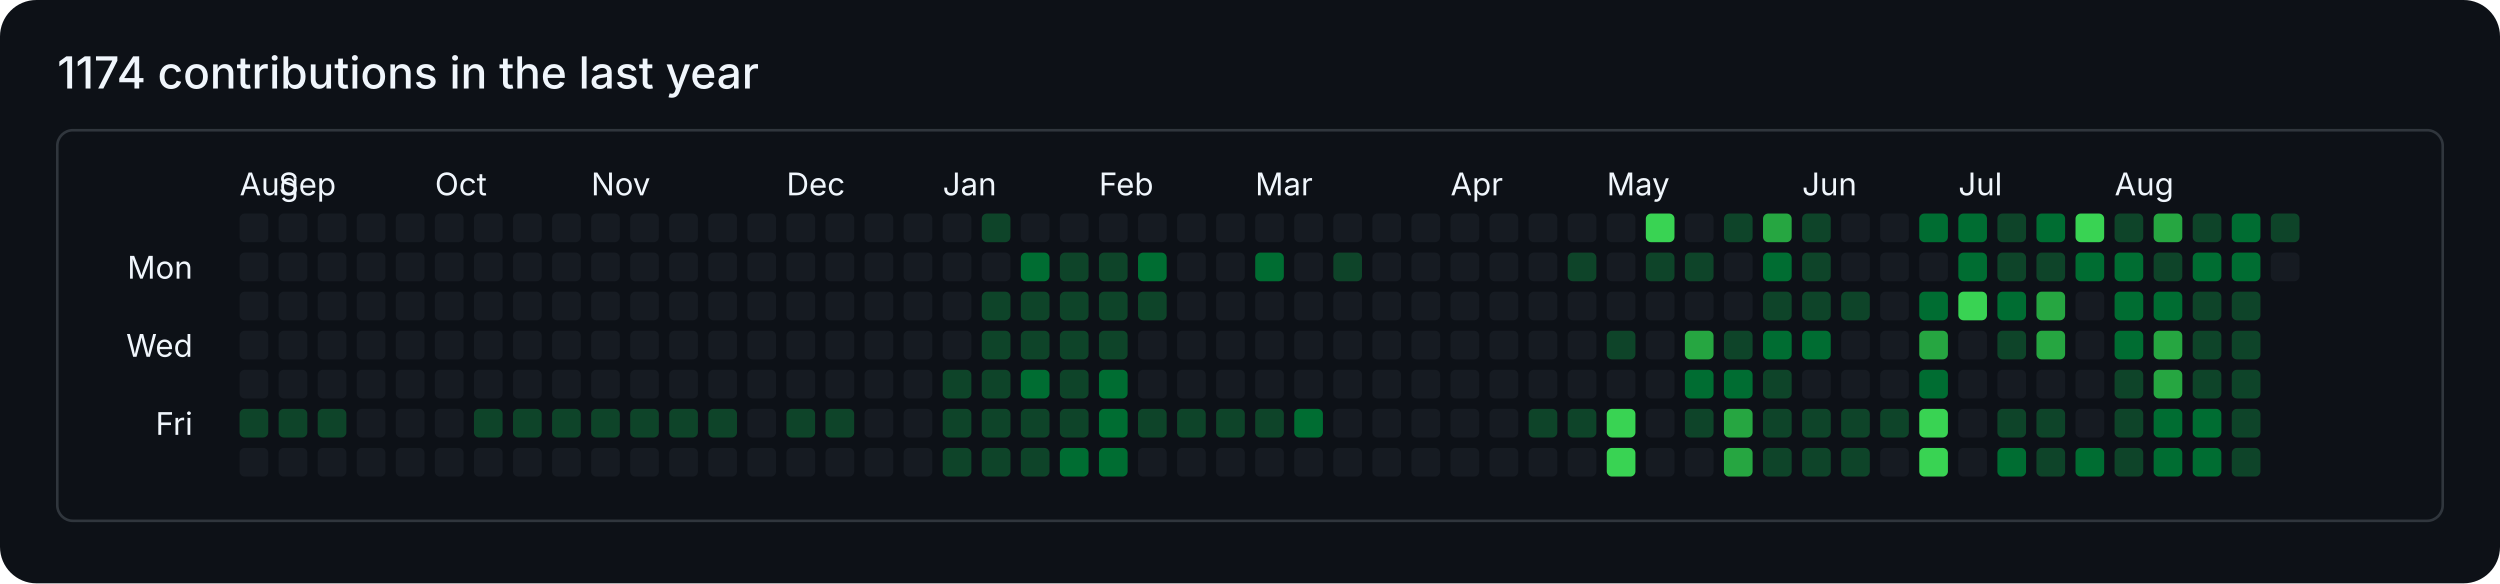
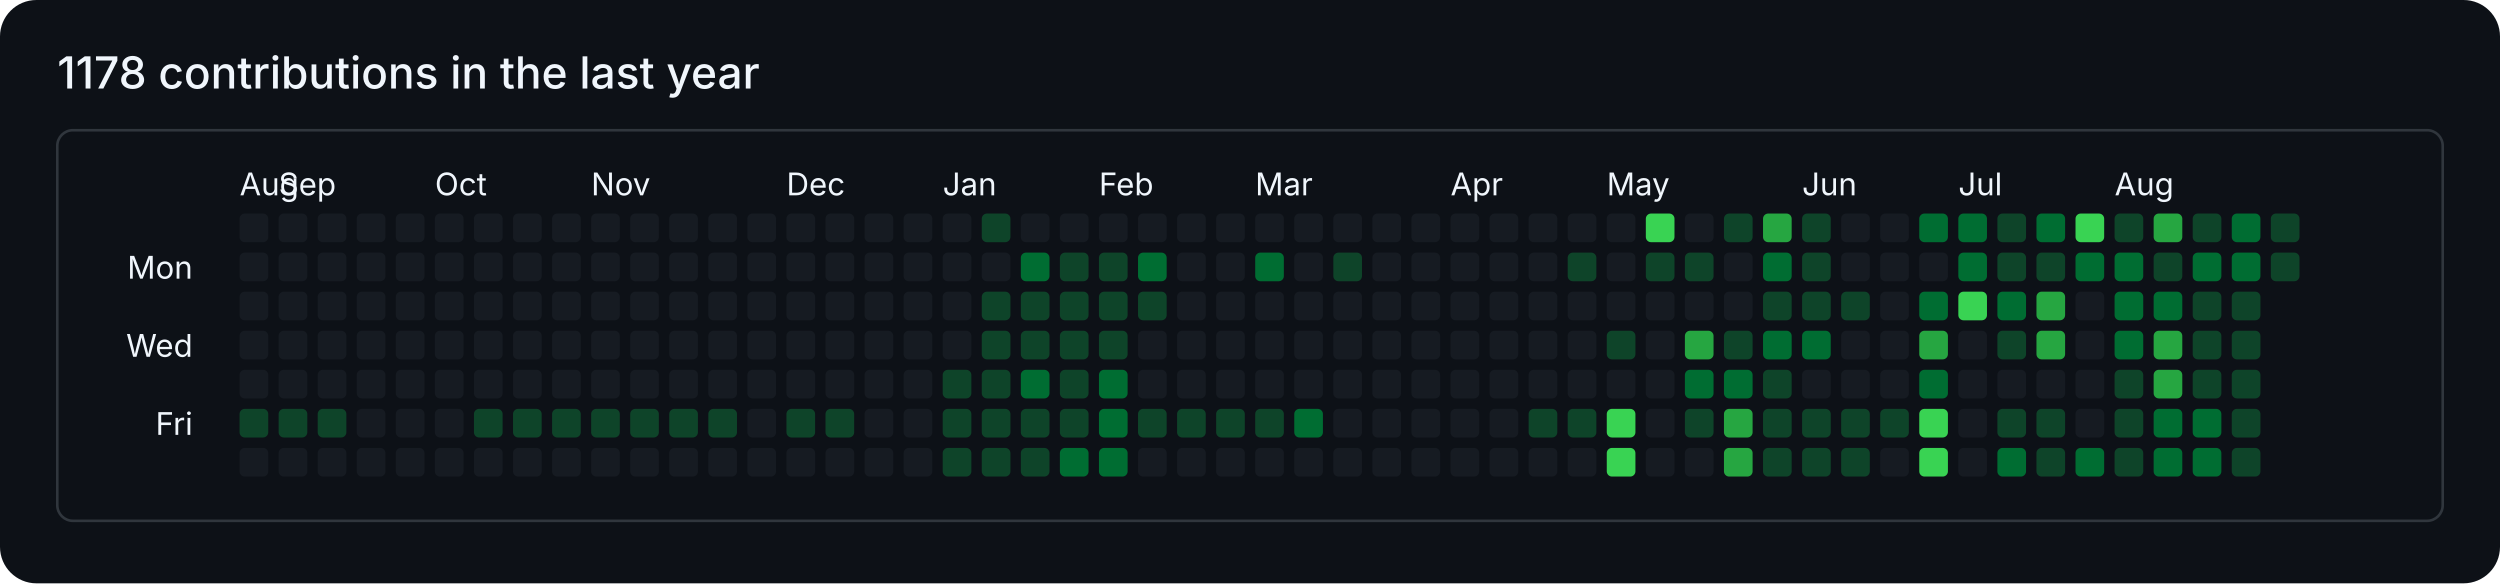
<svg xmlns="http://www.w3.org/2000/svg" width="1200" height="280" viewBox="0 0 960 224" fill="none" role="img" aria-label="AleksZyro GitHub contribution calendar">
  <style>
    .title { font: 500 17px -apple-system, BlinkMacSystemFont, 'Segoe UI', sans-serif; fill: #f0f6fc; }
    .month-label, .weekday-label, .legend, .hint { font: 400 12px -apple-system, BlinkMacSystemFont, 'Segoe UI', sans-serif; fill: #f0f6fc; }
    .hint, .legend-muted { fill: #8b949e; }
    .day-cell { shape-rendering: geometricPrecision; }
  </style>
  <rect width="960" height="224" rx="14" fill="#0d1117" />
-   <text x="22" y="34" class="title">1174 contributions in the last year</text>
+   <text x="22" y="34" class="title">1178 contributions in the last year</text>
  <rect x="22" y="50" width="916" height="150" rx="6" fill="none" stroke="#30363d" />
  <text x="92" y="75" class="month-label">Aug</text>
  <text x="107" y="75" class="month-label">Sep</text>
  <text x="167" y="75" class="month-label">Oct</text>
  <text x="227" y="75" class="month-label">Nov</text>
  <text x="302" y="75" class="month-label">Dec</text>
  <text x="362" y="75" class="month-label">Jan</text>
  <text x="422" y="75" class="month-label">Feb</text>
  <text x="482" y="75" class="month-label">Mar</text>
  <text x="557" y="75" class="month-label">Apr</text>
  <text x="617" y="75" class="month-label">May</text>
  <text x="692" y="75" class="month-label">Jun</text>
  <text x="752" y="75" class="month-label">Jul</text>
  <text x="812" y="75" class="month-label">Aug</text>
  <text x="74" y="107" class="weekday-label" text-anchor="end">Mon</text>
  <text x="74" y="137" class="weekday-label" text-anchor="end">Wed</text>
  <text x="74" y="167" class="weekday-label" text-anchor="end">Fri</text>
  <rect class="day-cell" x="92" y="82" width="11" height="11" rx="2" fill="#161b22" />
  <rect class="day-cell" x="92" y="97" width="11" height="11" rx="2" fill="#161b22" />
  <rect class="day-cell" x="92" y="112" width="11" height="11" rx="2" fill="#161b22" />
  <rect class="day-cell" x="92" y="127" width="11" height="11" rx="2" fill="#161b22" />
  <rect class="day-cell" x="92" y="142" width="11" height="11" rx="2" fill="#161b22" />
  <rect class="day-cell" x="92" y="157" width="11" height="11" rx="2" fill="#0e4429" />
  <rect class="day-cell" x="92" y="172" width="11" height="11" rx="2" fill="#161b22" />
  <rect class="day-cell" x="107" y="82" width="11" height="11" rx="2" fill="#161b22" />
  <rect class="day-cell" x="107" y="97" width="11" height="11" rx="2" fill="#161b22" />
  <rect class="day-cell" x="107" y="112" width="11" height="11" rx="2" fill="#161b22" />
  <rect class="day-cell" x="107" y="127" width="11" height="11" rx="2" fill="#161b22" />
  <rect class="day-cell" x="107" y="142" width="11" height="11" rx="2" fill="#161b22" />
  <rect class="day-cell" x="107" y="157" width="11" height="11" rx="2" fill="#0e4429" />
  <rect class="day-cell" x="107" y="172" width="11" height="11" rx="2" fill="#161b22" />
  <rect class="day-cell" x="122" y="82" width="11" height="11" rx="2" fill="#161b22" />
  <rect class="day-cell" x="122" y="97" width="11" height="11" rx="2" fill="#161b22" />
  <rect class="day-cell" x="122" y="112" width="11" height="11" rx="2" fill="#161b22" />
  <rect class="day-cell" x="122" y="127" width="11" height="11" rx="2" fill="#161b22" />
  <rect class="day-cell" x="122" y="142" width="11" height="11" rx="2" fill="#161b22" />
  <rect class="day-cell" x="122" y="157" width="11" height="11" rx="2" fill="#0e4429" />
  <rect class="day-cell" x="122" y="172" width="11" height="11" rx="2" fill="#161b22" />
  <rect class="day-cell" x="137" y="82" width="11" height="11" rx="2" fill="#161b22" />
  <rect class="day-cell" x="137" y="97" width="11" height="11" rx="2" fill="#161b22" />
  <rect class="day-cell" x="137" y="112" width="11" height="11" rx="2" fill="#161b22" />
  <rect class="day-cell" x="137" y="127" width="11" height="11" rx="2" fill="#161b22" />
  <rect class="day-cell" x="137" y="142" width="11" height="11" rx="2" fill="#161b22" />
  <rect class="day-cell" x="137" y="157" width="11" height="11" rx="2" fill="#161b22" />
  <rect class="day-cell" x="137" y="172" width="11" height="11" rx="2" fill="#161b22" />
  <rect class="day-cell" x="152" y="82" width="11" height="11" rx="2" fill="#161b22" />
  <rect class="day-cell" x="152" y="97" width="11" height="11" rx="2" fill="#161b22" />
  <rect class="day-cell" x="152" y="112" width="11" height="11" rx="2" fill="#161b22" />
  <rect class="day-cell" x="152" y="127" width="11" height="11" rx="2" fill="#161b22" />
  <rect class="day-cell" x="152" y="142" width="11" height="11" rx="2" fill="#161b22" />
  <rect class="day-cell" x="152" y="157" width="11" height="11" rx="2" fill="#161b22" />
  <rect class="day-cell" x="152" y="172" width="11" height="11" rx="2" fill="#161b22" />
  <rect class="day-cell" x="167" y="82" width="11" height="11" rx="2" fill="#161b22" />
  <rect class="day-cell" x="167" y="97" width="11" height="11" rx="2" fill="#161b22" />
  <rect class="day-cell" x="167" y="112" width="11" height="11" rx="2" fill="#161b22" />
  <rect class="day-cell" x="167" y="127" width="11" height="11" rx="2" fill="#161b22" />
  <rect class="day-cell" x="167" y="142" width="11" height="11" rx="2" fill="#161b22" />
  <rect class="day-cell" x="167" y="157" width="11" height="11" rx="2" fill="#161b22" />
  <rect class="day-cell" x="167" y="172" width="11" height="11" rx="2" fill="#161b22" />
  <rect class="day-cell" x="182" y="82" width="11" height="11" rx="2" fill="#161b22" />
  <rect class="day-cell" x="182" y="97" width="11" height="11" rx="2" fill="#161b22" />
  <rect class="day-cell" x="182" y="112" width="11" height="11" rx="2" fill="#161b22" />
  <rect class="day-cell" x="182" y="127" width="11" height="11" rx="2" fill="#161b22" />
  <rect class="day-cell" x="182" y="142" width="11" height="11" rx="2" fill="#161b22" />
  <rect class="day-cell" x="182" y="157" width="11" height="11" rx="2" fill="#0e4429" />
  <rect class="day-cell" x="182" y="172" width="11" height="11" rx="2" fill="#161b22" />
  <rect class="day-cell" x="197" y="82" width="11" height="11" rx="2" fill="#161b22" />
  <rect class="day-cell" x="197" y="97" width="11" height="11" rx="2" fill="#161b22" />
  <rect class="day-cell" x="197" y="112" width="11" height="11" rx="2" fill="#161b22" />
  <rect class="day-cell" x="197" y="127" width="11" height="11" rx="2" fill="#161b22" />
  <rect class="day-cell" x="197" y="142" width="11" height="11" rx="2" fill="#161b22" />
  <rect class="day-cell" x="197" y="157" width="11" height="11" rx="2" fill="#0e4429" />
  <rect class="day-cell" x="197" y="172" width="11" height="11" rx="2" fill="#161b22" />
  <rect class="day-cell" x="212" y="82" width="11" height="11" rx="2" fill="#161b22" />
  <rect class="day-cell" x="212" y="97" width="11" height="11" rx="2" fill="#161b22" />
  <rect class="day-cell" x="212" y="112" width="11" height="11" rx="2" fill="#161b22" />
  <rect class="day-cell" x="212" y="127" width="11" height="11" rx="2" fill="#161b22" />
  <rect class="day-cell" x="212" y="142" width="11" height="11" rx="2" fill="#161b22" />
  <rect class="day-cell" x="212" y="157" width="11" height="11" rx="2" fill="#0e4429" />
  <rect class="day-cell" x="212" y="172" width="11" height="11" rx="2" fill="#161b22" />
  <rect class="day-cell" x="227" y="82" width="11" height="11" rx="2" fill="#161b22" />
  <rect class="day-cell" x="227" y="97" width="11" height="11" rx="2" fill="#161b22" />
  <rect class="day-cell" x="227" y="112" width="11" height="11" rx="2" fill="#161b22" />
  <rect class="day-cell" x="227" y="127" width="11" height="11" rx="2" fill="#161b22" />
  <rect class="day-cell" x="227" y="142" width="11" height="11" rx="2" fill="#161b22" />
  <rect class="day-cell" x="227" y="157" width="11" height="11" rx="2" fill="#0e4429" />
  <rect class="day-cell" x="227" y="172" width="11" height="11" rx="2" fill="#161b22" />
  <rect class="day-cell" x="242" y="82" width="11" height="11" rx="2" fill="#161b22" />
  <rect class="day-cell" x="242" y="97" width="11" height="11" rx="2" fill="#161b22" />
  <rect class="day-cell" x="242" y="112" width="11" height="11" rx="2" fill="#161b22" />
  <rect class="day-cell" x="242" y="127" width="11" height="11" rx="2" fill="#161b22" />
  <rect class="day-cell" x="242" y="142" width="11" height="11" rx="2" fill="#161b22" />
  <rect class="day-cell" x="242" y="157" width="11" height="11" rx="2" fill="#0e4429" />
  <rect class="day-cell" x="242" y="172" width="11" height="11" rx="2" fill="#161b22" />
  <rect class="day-cell" x="257" y="82" width="11" height="11" rx="2" fill="#161b22" />
  <rect class="day-cell" x="257" y="97" width="11" height="11" rx="2" fill="#161b22" />
  <rect class="day-cell" x="257" y="112" width="11" height="11" rx="2" fill="#161b22" />
  <rect class="day-cell" x="257" y="127" width="11" height="11" rx="2" fill="#161b22" />
  <rect class="day-cell" x="257" y="142" width="11" height="11" rx="2" fill="#161b22" />
  <rect class="day-cell" x="257" y="157" width="11" height="11" rx="2" fill="#0e4429" />
  <rect class="day-cell" x="257" y="172" width="11" height="11" rx="2" fill="#161b22" />
  <rect class="day-cell" x="272" y="82" width="11" height="11" rx="2" fill="#161b22" />
  <rect class="day-cell" x="272" y="97" width="11" height="11" rx="2" fill="#161b22" />
  <rect class="day-cell" x="272" y="112" width="11" height="11" rx="2" fill="#161b22" />
  <rect class="day-cell" x="272" y="127" width="11" height="11" rx="2" fill="#161b22" />
  <rect class="day-cell" x="272" y="142" width="11" height="11" rx="2" fill="#161b22" />
  <rect class="day-cell" x="272" y="157" width="11" height="11" rx="2" fill="#0e4429" />
  <rect class="day-cell" x="272" y="172" width="11" height="11" rx="2" fill="#161b22" />
  <rect class="day-cell" x="287" y="82" width="11" height="11" rx="2" fill="#161b22" />
  <rect class="day-cell" x="287" y="97" width="11" height="11" rx="2" fill="#161b22" />
  <rect class="day-cell" x="287" y="112" width="11" height="11" rx="2" fill="#161b22" />
  <rect class="day-cell" x="287" y="127" width="11" height="11" rx="2" fill="#161b22" />
  <rect class="day-cell" x="287" y="142" width="11" height="11" rx="2" fill="#161b22" />
  <rect class="day-cell" x="287" y="157" width="11" height="11" rx="2" fill="#161b22" />
  <rect class="day-cell" x="287" y="172" width="11" height="11" rx="2" fill="#161b22" />
  <rect class="day-cell" x="302" y="82" width="11" height="11" rx="2" fill="#161b22" />
  <rect class="day-cell" x="302" y="97" width="11" height="11" rx="2" fill="#161b22" />
  <rect class="day-cell" x="302" y="112" width="11" height="11" rx="2" fill="#161b22" />
  <rect class="day-cell" x="302" y="127" width="11" height="11" rx="2" fill="#161b22" />
  <rect class="day-cell" x="302" y="142" width="11" height="11" rx="2" fill="#161b22" />
  <rect class="day-cell" x="302" y="157" width="11" height="11" rx="2" fill="#0e4429" />
  <rect class="day-cell" x="302" y="172" width="11" height="11" rx="2" fill="#161b22" />
  <rect class="day-cell" x="317" y="82" width="11" height="11" rx="2" fill="#161b22" />
  <rect class="day-cell" x="317" y="97" width="11" height="11" rx="2" fill="#161b22" />
  <rect class="day-cell" x="317" y="112" width="11" height="11" rx="2" fill="#161b22" />
  <rect class="day-cell" x="317" y="127" width="11" height="11" rx="2" fill="#161b22" />
  <rect class="day-cell" x="317" y="142" width="11" height="11" rx="2" fill="#161b22" />
  <rect class="day-cell" x="317" y="157" width="11" height="11" rx="2" fill="#0e4429" />
  <rect class="day-cell" x="317" y="172" width="11" height="11" rx="2" fill="#161b22" />
  <rect class="day-cell" x="332" y="82" width="11" height="11" rx="2" fill="#161b22" />
  <rect class="day-cell" x="332" y="97" width="11" height="11" rx="2" fill="#161b22" />
  <rect class="day-cell" x="332" y="112" width="11" height="11" rx="2" fill="#161b22" />
  <rect class="day-cell" x="332" y="127" width="11" height="11" rx="2" fill="#161b22" />
  <rect class="day-cell" x="332" y="142" width="11" height="11" rx="2" fill="#161b22" />
  <rect class="day-cell" x="332" y="157" width="11" height="11" rx="2" fill="#161b22" />
  <rect class="day-cell" x="332" y="172" width="11" height="11" rx="2" fill="#161b22" />
  <rect class="day-cell" x="347" y="82" width="11" height="11" rx="2" fill="#161b22" />
  <rect class="day-cell" x="347" y="97" width="11" height="11" rx="2" fill="#161b22" />
  <rect class="day-cell" x="347" y="112" width="11" height="11" rx="2" fill="#161b22" />
  <rect class="day-cell" x="347" y="127" width="11" height="11" rx="2" fill="#161b22" />
  <rect class="day-cell" x="347" y="142" width="11" height="11" rx="2" fill="#161b22" />
  <rect class="day-cell" x="347" y="157" width="11" height="11" rx="2" fill="#161b22" />
  <rect class="day-cell" x="347" y="172" width="11" height="11" rx="2" fill="#161b22" />
  <rect class="day-cell" x="362" y="82" width="11" height="11" rx="2" fill="#161b22" />
  <rect class="day-cell" x="362" y="97" width="11" height="11" rx="2" fill="#161b22" />
  <rect class="day-cell" x="362" y="112" width="11" height="11" rx="2" fill="#161b22" />
  <rect class="day-cell" x="362" y="127" width="11" height="11" rx="2" fill="#161b22" />
  <rect class="day-cell" x="362" y="142" width="11" height="11" rx="2" fill="#0e4429" />
  <rect class="day-cell" x="362" y="157" width="11" height="11" rx="2" fill="#0e4429" />
  <rect class="day-cell" x="362" y="172" width="11" height="11" rx="2" fill="#0e4429" />
  <rect class="day-cell" x="377" y="82" width="11" height="11" rx="2" fill="#0e4429" />
  <rect class="day-cell" x="377" y="97" width="11" height="11" rx="2" fill="#161b22" />
  <rect class="day-cell" x="377" y="112" width="11" height="11" rx="2" fill="#0e4429" />
  <rect class="day-cell" x="377" y="127" width="11" height="11" rx="2" fill="#0e4429" />
  <rect class="day-cell" x="377" y="142" width="11" height="11" rx="2" fill="#0e4429" />
  <rect class="day-cell" x="377" y="157" width="11" height="11" rx="2" fill="#0e4429" />
  <rect class="day-cell" x="377" y="172" width="11" height="11" rx="2" fill="#0e4429" />
  <rect class="day-cell" x="392" y="82" width="11" height="11" rx="2" fill="#161b22" />
  <rect class="day-cell" x="392" y="97" width="11" height="11" rx="2" fill="#006d32" />
  <rect class="day-cell" x="392" y="112" width="11" height="11" rx="2" fill="#0e4429" />
  <rect class="day-cell" x="392" y="127" width="11" height="11" rx="2" fill="#0e4429" />
  <rect class="day-cell" x="392" y="142" width="11" height="11" rx="2" fill="#006d32" />
  <rect class="day-cell" x="392" y="157" width="11" height="11" rx="2" fill="#0e4429" />
  <rect class="day-cell" x="392" y="172" width="11" height="11" rx="2" fill="#0e4429" />
  <rect class="day-cell" x="407" y="82" width="11" height="11" rx="2" fill="#161b22" />
  <rect class="day-cell" x="407" y="97" width="11" height="11" rx="2" fill="#0e4429" />
  <rect class="day-cell" x="407" y="112" width="11" height="11" rx="2" fill="#0e4429" />
  <rect class="day-cell" x="407" y="127" width="11" height="11" rx="2" fill="#0e4429" />
  <rect class="day-cell" x="407" y="142" width="11" height="11" rx="2" fill="#0e4429" />
  <rect class="day-cell" x="407" y="157" width="11" height="11" rx="2" fill="#0e4429" />
  <rect class="day-cell" x="407" y="172" width="11" height="11" rx="2" fill="#006d32" />
  <rect class="day-cell" x="422" y="82" width="11" height="11" rx="2" fill="#161b22" />
  <rect class="day-cell" x="422" y="97" width="11" height="11" rx="2" fill="#0e4429" />
  <rect class="day-cell" x="422" y="112" width="11" height="11" rx="2" fill="#0e4429" />
  <rect class="day-cell" x="422" y="127" width="11" height="11" rx="2" fill="#0e4429" />
  <rect class="day-cell" x="422" y="142" width="11" height="11" rx="2" fill="#006d32" />
  <rect class="day-cell" x="422" y="157" width="11" height="11" rx="2" fill="#006d32" />
  <rect class="day-cell" x="422" y="172" width="11" height="11" rx="2" fill="#006d32" />
  <rect class="day-cell" x="437" y="82" width="11" height="11" rx="2" fill="#161b22" />
  <rect class="day-cell" x="437" y="97" width="11" height="11" rx="2" fill="#006d32" />
  <rect class="day-cell" x="437" y="112" width="11" height="11" rx="2" fill="#0e4429" />
  <rect class="day-cell" x="437" y="127" width="11" height="11" rx="2" fill="#161b22" />
  <rect class="day-cell" x="437" y="142" width="11" height="11" rx="2" fill="#161b22" />
  <rect class="day-cell" x="437" y="157" width="11" height="11" rx="2" fill="#0e4429" />
  <rect class="day-cell" x="437" y="172" width="11" height="11" rx="2" fill="#161b22" />
  <rect class="day-cell" x="452" y="82" width="11" height="11" rx="2" fill="#161b22" />
  <rect class="day-cell" x="452" y="97" width="11" height="11" rx="2" fill="#161b22" />
  <rect class="day-cell" x="452" y="112" width="11" height="11" rx="2" fill="#161b22" />
  <rect class="day-cell" x="452" y="127" width="11" height="11" rx="2" fill="#161b22" />
  <rect class="day-cell" x="452" y="142" width="11" height="11" rx="2" fill="#161b22" />
  <rect class="day-cell" x="452" y="157" width="11" height="11" rx="2" fill="#0e4429" />
  <rect class="day-cell" x="452" y="172" width="11" height="11" rx="2" fill="#161b22" />
  <rect class="day-cell" x="467" y="82" width="11" height="11" rx="2" fill="#161b22" />
  <rect class="day-cell" x="467" y="97" width="11" height="11" rx="2" fill="#161b22" />
  <rect class="day-cell" x="467" y="112" width="11" height="11" rx="2" fill="#161b22" />
  <rect class="day-cell" x="467" y="127" width="11" height="11" rx="2" fill="#161b22" />
  <rect class="day-cell" x="467" y="142" width="11" height="11" rx="2" fill="#161b22" />
  <rect class="day-cell" x="467" y="157" width="11" height="11" rx="2" fill="#0e4429" />
  <rect class="day-cell" x="467" y="172" width="11" height="11" rx="2" fill="#161b22" />
  <rect class="day-cell" x="482" y="82" width="11" height="11" rx="2" fill="#161b22" />
  <rect class="day-cell" x="482" y="97" width="11" height="11" rx="2" fill="#006d32" />
  <rect class="day-cell" x="482" y="112" width="11" height="11" rx="2" fill="#161b22" />
  <rect class="day-cell" x="482" y="127" width="11" height="11" rx="2" fill="#161b22" />
  <rect class="day-cell" x="482" y="142" width="11" height="11" rx="2" fill="#161b22" />
  <rect class="day-cell" x="482" y="157" width="11" height="11" rx="2" fill="#0e4429" />
  <rect class="day-cell" x="482" y="172" width="11" height="11" rx="2" fill="#161b22" />
  <rect class="day-cell" x="497" y="82" width="11" height="11" rx="2" fill="#161b22" />
  <rect class="day-cell" x="497" y="97" width="11" height="11" rx="2" fill="#161b22" />
  <rect class="day-cell" x="497" y="112" width="11" height="11" rx="2" fill="#161b22" />
  <rect class="day-cell" x="497" y="127" width="11" height="11" rx="2" fill="#161b22" />
  <rect class="day-cell" x="497" y="142" width="11" height="11" rx="2" fill="#161b22" />
  <rect class="day-cell" x="497" y="157" width="11" height="11" rx="2" fill="#006d32" />
  <rect class="day-cell" x="497" y="172" width="11" height="11" rx="2" fill="#161b22" />
  <rect class="day-cell" x="512" y="82" width="11" height="11" rx="2" fill="#161b22" />
  <rect class="day-cell" x="512" y="97" width="11" height="11" rx="2" fill="#0e4429" />
  <rect class="day-cell" x="512" y="112" width="11" height="11" rx="2" fill="#161b22" />
  <rect class="day-cell" x="512" y="127" width="11" height="11" rx="2" fill="#161b22" />
  <rect class="day-cell" x="512" y="142" width="11" height="11" rx="2" fill="#161b22" />
  <rect class="day-cell" x="512" y="157" width="11" height="11" rx="2" fill="#161b22" />
  <rect class="day-cell" x="512" y="172" width="11" height="11" rx="2" fill="#161b22" />
  <rect class="day-cell" x="527" y="82" width="11" height="11" rx="2" fill="#161b22" />
  <rect class="day-cell" x="527" y="97" width="11" height="11" rx="2" fill="#161b22" />
  <rect class="day-cell" x="527" y="112" width="11" height="11" rx="2" fill="#161b22" />
  <rect class="day-cell" x="527" y="127" width="11" height="11" rx="2" fill="#161b22" />
  <rect class="day-cell" x="527" y="142" width="11" height="11" rx="2" fill="#161b22" />
  <rect class="day-cell" x="527" y="157" width="11" height="11" rx="2" fill="#161b22" />
  <rect class="day-cell" x="527" y="172" width="11" height="11" rx="2" fill="#161b22" />
  <rect class="day-cell" x="542" y="82" width="11" height="11" rx="2" fill="#161b22" />
  <rect class="day-cell" x="542" y="97" width="11" height="11" rx="2" fill="#161b22" />
  <rect class="day-cell" x="542" y="112" width="11" height="11" rx="2" fill="#161b22" />
  <rect class="day-cell" x="542" y="127" width="11" height="11" rx="2" fill="#161b22" />
  <rect class="day-cell" x="542" y="142" width="11" height="11" rx="2" fill="#161b22" />
  <rect class="day-cell" x="542" y="157" width="11" height="11" rx="2" fill="#161b22" />
  <rect class="day-cell" x="542" y="172" width="11" height="11" rx="2" fill="#161b22" />
  <rect class="day-cell" x="557" y="82" width="11" height="11" rx="2" fill="#161b22" />
  <rect class="day-cell" x="557" y="97" width="11" height="11" rx="2" fill="#161b22" />
  <rect class="day-cell" x="557" y="112" width="11" height="11" rx="2" fill="#161b22" />
  <rect class="day-cell" x="557" y="127" width="11" height="11" rx="2" fill="#161b22" />
  <rect class="day-cell" x="557" y="142" width="11" height="11" rx="2" fill="#161b22" />
  <rect class="day-cell" x="557" y="157" width="11" height="11" rx="2" fill="#161b22" />
  <rect class="day-cell" x="557" y="172" width="11" height="11" rx="2" fill="#161b22" />
  <rect class="day-cell" x="572" y="82" width="11" height="11" rx="2" fill="#161b22" />
  <rect class="day-cell" x="572" y="97" width="11" height="11" rx="2" fill="#161b22" />
  <rect class="day-cell" x="572" y="112" width="11" height="11" rx="2" fill="#161b22" />
  <rect class="day-cell" x="572" y="127" width="11" height="11" rx="2" fill="#161b22" />
  <rect class="day-cell" x="572" y="142" width="11" height="11" rx="2" fill="#161b22" />
  <rect class="day-cell" x="572" y="157" width="11" height="11" rx="2" fill="#161b22" />
  <rect class="day-cell" x="572" y="172" width="11" height="11" rx="2" fill="#161b22" />
  <rect class="day-cell" x="587" y="82" width="11" height="11" rx="2" fill="#161b22" />
  <rect class="day-cell" x="587" y="97" width="11" height="11" rx="2" fill="#161b22" />
  <rect class="day-cell" x="587" y="112" width="11" height="11" rx="2" fill="#161b22" />
  <rect class="day-cell" x="587" y="127" width="11" height="11" rx="2" fill="#161b22" />
  <rect class="day-cell" x="587" y="142" width="11" height="11" rx="2" fill="#161b22" />
  <rect class="day-cell" x="587" y="157" width="11" height="11" rx="2" fill="#0e4429" />
  <rect class="day-cell" x="587" y="172" width="11" height="11" rx="2" fill="#161b22" />
  <rect class="day-cell" x="602" y="82" width="11" height="11" rx="2" fill="#161b22" />
  <rect class="day-cell" x="602" y="97" width="11" height="11" rx="2" fill="#0e4429" />
  <rect class="day-cell" x="602" y="112" width="11" height="11" rx="2" fill="#161b22" />
  <rect class="day-cell" x="602" y="127" width="11" height="11" rx="2" fill="#161b22" />
  <rect class="day-cell" x="602" y="142" width="11" height="11" rx="2" fill="#161b22" />
  <rect class="day-cell" x="602" y="157" width="11" height="11" rx="2" fill="#0e4429" />
  <rect class="day-cell" x="602" y="172" width="11" height="11" rx="2" fill="#161b22" />
  <rect class="day-cell" x="617" y="82" width="11" height="11" rx="2" fill="#161b22" />
  <rect class="day-cell" x="617" y="97" width="11" height="11" rx="2" fill="#161b22" />
  <rect class="day-cell" x="617" y="112" width="11" height="11" rx="2" fill="#161b22" />
  <rect class="day-cell" x="617" y="127" width="11" height="11" rx="2" fill="#0e4429" />
  <rect class="day-cell" x="617" y="142" width="11" height="11" rx="2" fill="#161b22" />
  <rect class="day-cell" x="617" y="157" width="11" height="11" rx="2" fill="#39d353" />
  <rect class="day-cell" x="617" y="172" width="11" height="11" rx="2" fill="#39d353" />
  <rect class="day-cell" x="632" y="82" width="11" height="11" rx="2" fill="#39d353" />
  <rect class="day-cell" x="632" y="97" width="11" height="11" rx="2" fill="#0e4429" />
  <rect class="day-cell" x="632" y="112" width="11" height="11" rx="2" fill="#161b22" />
  <rect class="day-cell" x="632" y="127" width="11" height="11" rx="2" fill="#161b22" />
  <rect class="day-cell" x="632" y="142" width="11" height="11" rx="2" fill="#161b22" />
  <rect class="day-cell" x="632" y="157" width="11" height="11" rx="2" fill="#161b22" />
  <rect class="day-cell" x="632" y="172" width="11" height="11" rx="2" fill="#161b22" />
  <rect class="day-cell" x="647" y="82" width="11" height="11" rx="2" fill="#161b22" />
  <rect class="day-cell" x="647" y="97" width="11" height="11" rx="2" fill="#0e4429" />
  <rect class="day-cell" x="647" y="112" width="11" height="11" rx="2" fill="#161b22" />
  <rect class="day-cell" x="647" y="127" width="11" height="11" rx="2" fill="#26a641" />
  <rect class="day-cell" x="647" y="142" width="11" height="11" rx="2" fill="#006d32" />
  <rect class="day-cell" x="647" y="157" width="11" height="11" rx="2" fill="#0e4429" />
  <rect class="day-cell" x="647" y="172" width="11" height="11" rx="2" fill="#161b22" />
  <rect class="day-cell" x="662" y="82" width="11" height="11" rx="2" fill="#0e4429" />
  <rect class="day-cell" x="662" y="97" width="11" height="11" rx="2" fill="#161b22" />
  <rect class="day-cell" x="662" y="112" width="11" height="11" rx="2" fill="#161b22" />
  <rect class="day-cell" x="662" y="127" width="11" height="11" rx="2" fill="#0e4429" />
  <rect class="day-cell" x="662" y="142" width="11" height="11" rx="2" fill="#006d32" />
  <rect class="day-cell" x="662" y="157" width="11" height="11" rx="2" fill="#26a641" />
  <rect class="day-cell" x="662" y="172" width="11" height="11" rx="2" fill="#26a641" />
  <rect class="day-cell" x="677" y="82" width="11" height="11" rx="2" fill="#26a641" />
  <rect class="day-cell" x="677" y="97" width="11" height="11" rx="2" fill="#006d32" />
  <rect class="day-cell" x="677" y="112" width="11" height="11" rx="2" fill="#0e4429" />
  <rect class="day-cell" x="677" y="127" width="11" height="11" rx="2" fill="#006d32" />
  <rect class="day-cell" x="677" y="142" width="11" height="11" rx="2" fill="#0e4429" />
  <rect class="day-cell" x="677" y="157" width="11" height="11" rx="2" fill="#0e4429" />
  <rect class="day-cell" x="677" y="172" width="11" height="11" rx="2" fill="#0e4429" />
  <rect class="day-cell" x="692" y="82" width="11" height="11" rx="2" fill="#0e4429" />
  <rect class="day-cell" x="692" y="97" width="11" height="11" rx="2" fill="#0e4429" />
  <rect class="day-cell" x="692" y="112" width="11" height="11" rx="2" fill="#0e4429" />
  <rect class="day-cell" x="692" y="127" width="11" height="11" rx="2" fill="#006d32" />
  <rect class="day-cell" x="692" y="142" width="11" height="11" rx="2" fill="#161b22" />
  <rect class="day-cell" x="692" y="157" width="11" height="11" rx="2" fill="#0e4429" />
  <rect class="day-cell" x="692" y="172" width="11" height="11" rx="2" fill="#0e4429" />
  <rect class="day-cell" x="707" y="82" width="11" height="11" rx="2" fill="#161b22" />
  <rect class="day-cell" x="707" y="97" width="11" height="11" rx="2" fill="#161b22" />
  <rect class="day-cell" x="707" y="112" width="11" height="11" rx="2" fill="#0e4429" />
  <rect class="day-cell" x="707" y="127" width="11" height="11" rx="2" fill="#161b22" />
  <rect class="day-cell" x="707" y="142" width="11" height="11" rx="2" fill="#161b22" />
  <rect class="day-cell" x="707" y="157" width="11" height="11" rx="2" fill="#0e4429" />
  <rect class="day-cell" x="707" y="172" width="11" height="11" rx="2" fill="#0e4429" />
  <rect class="day-cell" x="722" y="82" width="11" height="11" rx="2" fill="#161b22" />
  <rect class="day-cell" x="722" y="97" width="11" height="11" rx="2" fill="#161b22" />
  <rect class="day-cell" x="722" y="112" width="11" height="11" rx="2" fill="#161b22" />
  <rect class="day-cell" x="722" y="127" width="11" height="11" rx="2" fill="#161b22" />
  <rect class="day-cell" x="722" y="142" width="11" height="11" rx="2" fill="#161b22" />
  <rect class="day-cell" x="722" y="157" width="11" height="11" rx="2" fill="#0e4429" />
  <rect class="day-cell" x="722" y="172" width="11" height="11" rx="2" fill="#161b22" />
  <rect class="day-cell" x="737" y="82" width="11" height="11" rx="2" fill="#006d32" />
  <rect class="day-cell" x="737" y="97" width="11" height="11" rx="2" fill="#161b22" />
  <rect class="day-cell" x="737" y="112" width="11" height="11" rx="2" fill="#006d32" />
  <rect class="day-cell" x="737" y="127" width="11" height="11" rx="2" fill="#26a641" />
  <rect class="day-cell" x="737" y="142" width="11" height="11" rx="2" fill="#006d32" />
  <rect class="day-cell" x="737" y="157" width="11" height="11" rx="2" fill="#39d353" />
  <rect class="day-cell" x="737" y="172" width="11" height="11" rx="2" fill="#39d353" />
  <rect class="day-cell" x="752" y="82" width="11" height="11" rx="2" fill="#006d32" />
  <rect class="day-cell" x="752" y="97" width="11" height="11" rx="2" fill="#006d32" />
  <rect class="day-cell" x="752" y="112" width="11" height="11" rx="2" fill="#39d353" />
  <rect class="day-cell" x="752" y="127" width="11" height="11" rx="2" fill="#161b22" />
  <rect class="day-cell" x="752" y="142" width="11" height="11" rx="2" fill="#161b22" />
  <rect class="day-cell" x="752" y="157" width="11" height="11" rx="2" fill="#161b22" />
  <rect class="day-cell" x="752" y="172" width="11" height="11" rx="2" fill="#161b22" />
  <rect class="day-cell" x="767" y="82" width="11" height="11" rx="2" fill="#0e4429" />
  <rect class="day-cell" x="767" y="97" width="11" height="11" rx="2" fill="#0e4429" />
  <rect class="day-cell" x="767" y="112" width="11" height="11" rx="2" fill="#006d32" />
  <rect class="day-cell" x="767" y="127" width="11" height="11" rx="2" fill="#0e4429" />
  <rect class="day-cell" x="767" y="142" width="11" height="11" rx="2" fill="#161b22" />
  <rect class="day-cell" x="767" y="157" width="11" height="11" rx="2" fill="#0e4429" />
  <rect class="day-cell" x="767" y="172" width="11" height="11" rx="2" fill="#006d32" />
  <rect class="day-cell" x="782" y="82" width="11" height="11" rx="2" fill="#006d32" />
  <rect class="day-cell" x="782" y="97" width="11" height="11" rx="2" fill="#0e4429" />
  <rect class="day-cell" x="782" y="112" width="11" height="11" rx="2" fill="#26a641" />
  <rect class="day-cell" x="782" y="127" width="11" height="11" rx="2" fill="#26a641" />
  <rect class="day-cell" x="782" y="142" width="11" height="11" rx="2" fill="#161b22" />
  <rect class="day-cell" x="782" y="157" width="11" height="11" rx="2" fill="#0e4429" />
  <rect class="day-cell" x="782" y="172" width="11" height="11" rx="2" fill="#0e4429" />
  <rect class="day-cell" x="797" y="82" width="11" height="11" rx="2" fill="#39d353" />
  <rect class="day-cell" x="797" y="97" width="11" height="11" rx="2" fill="#006d32" />
  <rect class="day-cell" x="797" y="112" width="11" height="11" rx="2" fill="#161b22" />
  <rect class="day-cell" x="797" y="127" width="11" height="11" rx="2" fill="#161b22" />
  <rect class="day-cell" x="797" y="142" width="11" height="11" rx="2" fill="#161b22" />
  <rect class="day-cell" x="797" y="157" width="11" height="11" rx="2" fill="#161b22" />
  <rect class="day-cell" x="797" y="172" width="11" height="11" rx="2" fill="#006d32" />
  <rect class="day-cell" x="812" y="82" width="11" height="11" rx="2" fill="#0e4429" />
  <rect class="day-cell" x="812" y="97" width="11" height="11" rx="2" fill="#006d32" />
  <rect class="day-cell" x="812" y="112" width="11" height="11" rx="2" fill="#006d32" />
  <rect class="day-cell" x="812" y="127" width="11" height="11" rx="2" fill="#006d32" />
  <rect class="day-cell" x="812" y="142" width="11" height="11" rx="2" fill="#0e4429" />
  <rect class="day-cell" x="812" y="157" width="11" height="11" rx="2" fill="#0e4429" />
  <rect class="day-cell" x="812" y="172" width="11" height="11" rx="2" fill="#0e4429" />
  <rect class="day-cell" x="827" y="82" width="11" height="11" rx="2" fill="#26a641" />
  <rect class="day-cell" x="827" y="97" width="11" height="11" rx="2" fill="#0e4429" />
  <rect class="day-cell" x="827" y="112" width="11" height="11" rx="2" fill="#006d32" />
  <rect class="day-cell" x="827" y="127" width="11" height="11" rx="2" fill="#26a641" />
  <rect class="day-cell" x="827" y="142" width="11" height="11" rx="2" fill="#26a641" />
  <rect class="day-cell" x="827" y="157" width="11" height="11" rx="2" fill="#006d32" />
  <rect class="day-cell" x="827" y="172" width="11" height="11" rx="2" fill="#006d32" />
  <rect class="day-cell" x="842" y="82" width="11" height="11" rx="2" fill="#0e4429" />
  <rect class="day-cell" x="842" y="97" width="11" height="11" rx="2" fill="#006d32" />
  <rect class="day-cell" x="842" y="112" width="11" height="11" rx="2" fill="#0e4429" />
  <rect class="day-cell" x="842" y="127" width="11" height="11" rx="2" fill="#0e4429" />
  <rect class="day-cell" x="842" y="142" width="11" height="11" rx="2" fill="#0e4429" />
  <rect class="day-cell" x="842" y="157" width="11" height="11" rx="2" fill="#006d32" />
  <rect class="day-cell" x="842" y="172" width="11" height="11" rx="2" fill="#006d32" />
  <rect class="day-cell" x="857" y="82" width="11" height="11" rx="2" fill="#006d32" />
  <rect class="day-cell" x="857" y="97" width="11" height="11" rx="2" fill="#006d32" />
  <rect class="day-cell" x="857" y="112" width="11" height="11" rx="2" fill="#0e4429" />
  <rect class="day-cell" x="857" y="127" width="11" height="11" rx="2" fill="#0e4429" />
  <rect class="day-cell" x="857" y="142" width="11" height="11" rx="2" fill="#0e4429" />
  <rect class="day-cell" x="857" y="157" width="11" height="11" rx="2" fill="#0e4429" />
  <rect class="day-cell" x="857" y="172" width="11" height="11" rx="2" fill="#0e4429" />
  <rect class="day-cell" x="872" y="82" width="11" height="11" rx="2" fill="#0e4429" />
-   <rect class="day-cell" x="872" y="97" width="11" height="11" rx="2" fill="#161b22" />
+   <rect class="day-cell" x="872" y="97" width="11" height="11" rx="2" fill="#0e4429" />
</svg>
